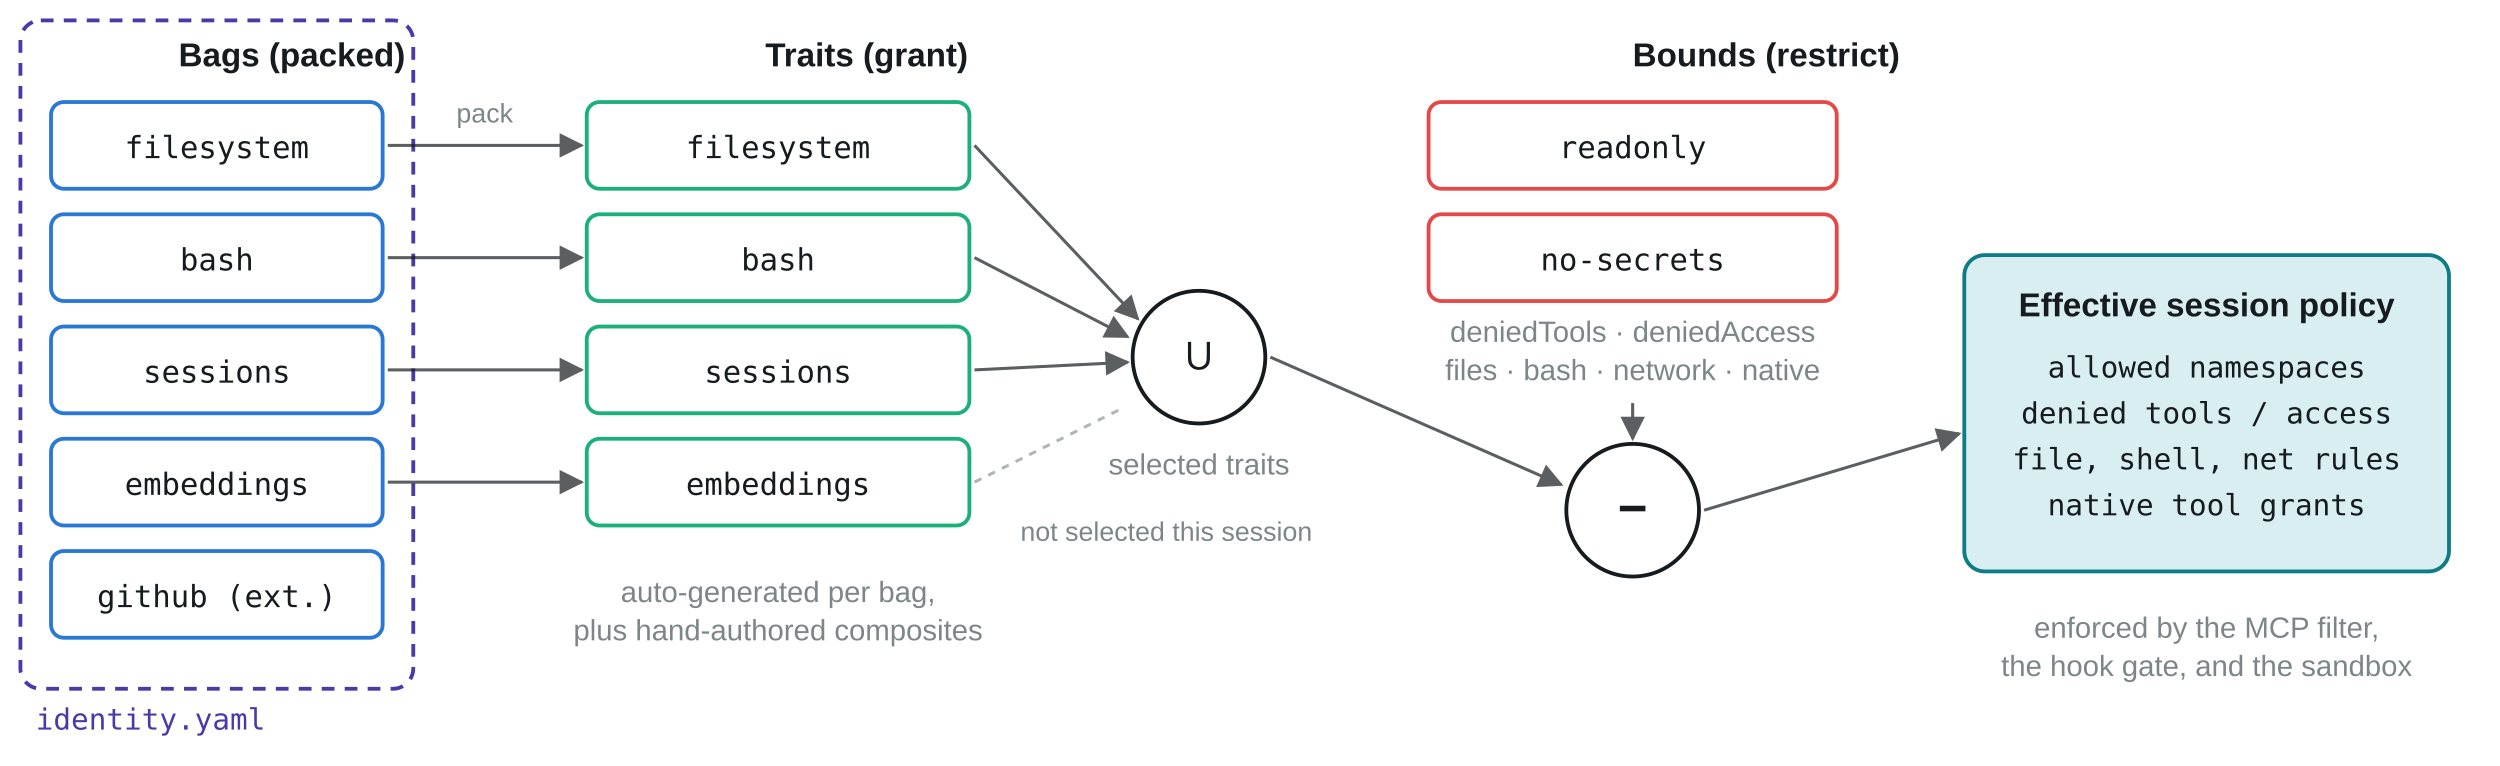
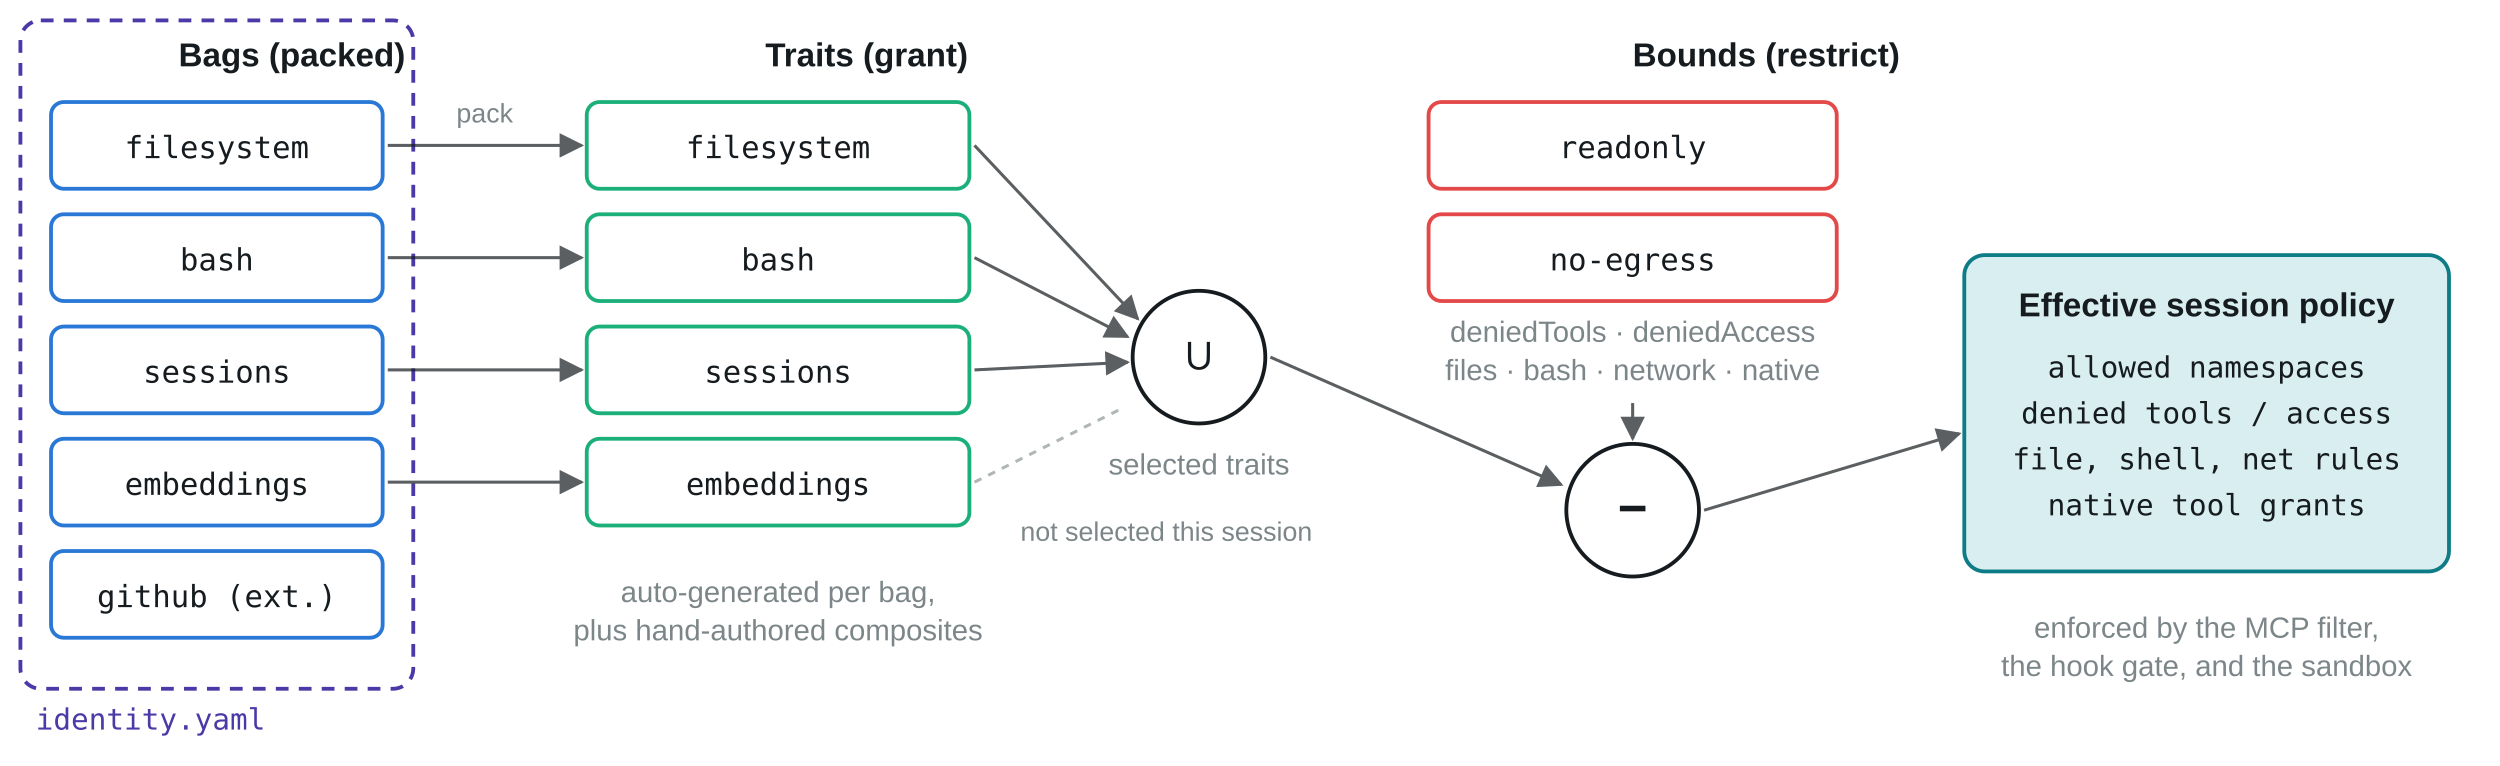
<svg xmlns="http://www.w3.org/2000/svg" viewBox="0 0 980 300" color="#151b1e" font-family="Helvetica Neue, Arial, system-ui, sans-serif" font-size="12" role="img" aria-label="Bags are packed onto an identity; traits grant namespaces from those bags; bounds subtract from the grant; the result is the effective tool set one session sees.">
  <rect x="-5" y="-5" width="990" height="310" fill="#ffffff" />
  <defs>
    <marker id="ar" viewBox="0 0 10 10" refX="9" refY="5" markerWidth="8" markerHeight="8" orient="auto-start-reverse">
      <path d="M0 0L10 5L0 10z" fill="currentColor" />
    </marker>
  </defs>
  <g font-family="Helvetica Neue, Arial, system-ui, sans-serif" font-size="12.5" fill="currentColor">
    <text x="70" y="26" font-weight="600" font-size="13">Bags (packed)</text>
    <g stroke="#2a78d6" stroke-width="1.5" fill="#ffffff">
      <rect x="20" y="40" width="130" height="34" rx="5" />
      <rect x="20" y="84" width="130" height="34" rx="5" />
      <rect x="20" y="128" width="130" height="34" rx="5" />
      <rect x="20" y="172" width="130" height="34" rx="5" />
      <rect x="20" y="216" width="130" height="34" rx="5" />
    </g>
    <g text-anchor="middle" font-family="SF Mono, Menlo, Consolas, ui-monospace, monospace" font-size="12">
      <text x="85" y="62">filesystem</text>
      <text x="85" y="106">bash</text>
      <text x="85" y="150">sessions</text>
      <text x="85" y="194">embeddings</text>
      <text x="85" y="238">github (ext.)</text>
    </g>
    <rect x="8" y="8" width="154" height="262" rx="8" fill="none" stroke="#4a3aa7" stroke-width="1.5" stroke-dasharray="5 4" />
    <text x="14" y="286" fill="#4a3aa7" font-family="SF Mono, Menlo, Consolas, ui-monospace, monospace" font-size="11.5">identity.yaml</text>
    <text x="300" y="26" font-weight="600" font-size="13">Traits (grant)</text>
    <g stroke="#1baf7a" stroke-width="1.5" fill="#ffffff">
      <rect x="230" y="40" width="150" height="34" rx="5" />
      <rect x="230" y="84" width="150" height="34" rx="5" />
      <rect x="230" y="128" width="150" height="34" rx="5" />
      <rect x="230" y="172" width="150" height="34" rx="5" />
    </g>
    <g text-anchor="middle" font-family="SF Mono, Menlo, Consolas, ui-monospace, monospace" font-size="12">
      <text x="305" y="62">filesystem</text>
      <text x="305" y="106">bash</text>
      <text x="305" y="150">sessions</text>
      <text x="305" y="194">embeddings</text>
    </g>
    <text x="305" y="236" text-anchor="middle" font-size="11.5" fill="#7c8689">auto-generated per bag,</text>
    <text x="305" y="251" text-anchor="middle" font-size="11.5" fill="#7c8689">plus hand-authored composites</text>
    <g stroke="currentColor" stroke-width="1.2" marker-end="url(#ar)" opacity=".7">
      <line x1="152" y1="57" x2="228" y2="57" />
      <line x1="152" y1="101" x2="228" y2="101" />
      <line x1="152" y1="145" x2="228" y2="145" />
      <line x1="152" y1="189" x2="228" y2="189" />
    </g>
    <text x="190" y="48" text-anchor="middle" font-size="10.5" fill="#7c8689">pack</text>
    <circle cx="470" cy="140" r="26" fill="#ffffff" stroke="currentColor" stroke-width="1.5" />
    <text x="470" y="145" text-anchor="middle" font-size="18" font-weight="700">∪</text>
    <text x="470" y="186" text-anchor="middle" font-size="11.5" fill="#7c8689">selected traits</text>
    <g stroke="currentColor" stroke-width="1.2" marker-end="url(#ar)" opacity=".7">
      <line x1="382" y1="57" x2="446" y2="125" />
      <line x1="382" y1="101" x2="442" y2="132" />
      <line x1="382" y1="145" x2="442" y2="142" />
    </g>
    <line x1="382" y1="189" x2="440" y2="160" stroke="#7c8689" stroke-width="1.2" stroke-dasharray="3 3" opacity=".6" />
    <text x="400" y="212" font-size="10.5" fill="#7c8689">not selected this session</text>
    <text x="640" y="26" font-weight="600" font-size="13">Bounds (restrict)</text>
    <g stroke="#e34948" stroke-width="1.5" fill="#ffffff">
      <rect x="560" y="40" width="160" height="34" rx="5" />
      <rect x="560" y="84" width="160" height="34" rx="5" />
    </g>
    <g text-anchor="middle" font-family="SF Mono, Menlo, Consolas, ui-monospace, monospace" font-size="12">
      <text x="640" y="62">readonly</text>
-       <text x="640" y="106">no-secrets</text>
+       <text x="640" y="106">no-egress</text>
    </g>
    <text x="640" y="134" text-anchor="middle" font-size="11.5" fill="#7c8689">deniedTools · deniedAccess</text>
    <text x="640" y="149" text-anchor="middle" font-size="11.5" fill="#7c8689">files · bash · network · native</text>
    <circle cx="640" cy="200" r="26" fill="#ffffff" stroke="currentColor" stroke-width="1.5" />
    <text x="640" y="206" text-anchor="middle" font-size="20" font-weight="700">−</text>
    <g stroke="currentColor" stroke-width="1.2" marker-end="url(#ar)" opacity=".7">
      <line x1="640" y1="158" x2="640" y2="172" />
      <line x1="498" y1="140" x2="612" y2="190" />
    </g>
    <rect x="770" y="100" width="190" height="124" rx="8" fill="#d9eef0" stroke="#0e7c86" stroke-width="1.5" />
    <text x="865" y="124" text-anchor="middle" font-weight="600" font-size="13">Effective session policy</text>
    <g font-family="SF Mono, Menlo, Consolas, ui-monospace, monospace" font-size="11.5" text-anchor="middle">
      <text x="865" y="148">allowed namespaces</text>
      <text x="865" y="166">denied tools / access</text>
      <text x="865" y="184">file, shell, net rules</text>
      <text x="865" y="202">native tool grants</text>
    </g>
    <line x1="668" y1="200" x2="768" y2="170" stroke="currentColor" stroke-width="1.2" marker-end="url(#ar)" opacity=".7" />
    <text x="865" y="250" text-anchor="middle" font-size="11.5" fill="#7c8689">enforced by the MCP filter,</text>
    <text x="865" y="265" text-anchor="middle" font-size="11.5" fill="#7c8689">the hook gate, and the sandbox</text>
  </g>
</svg>
